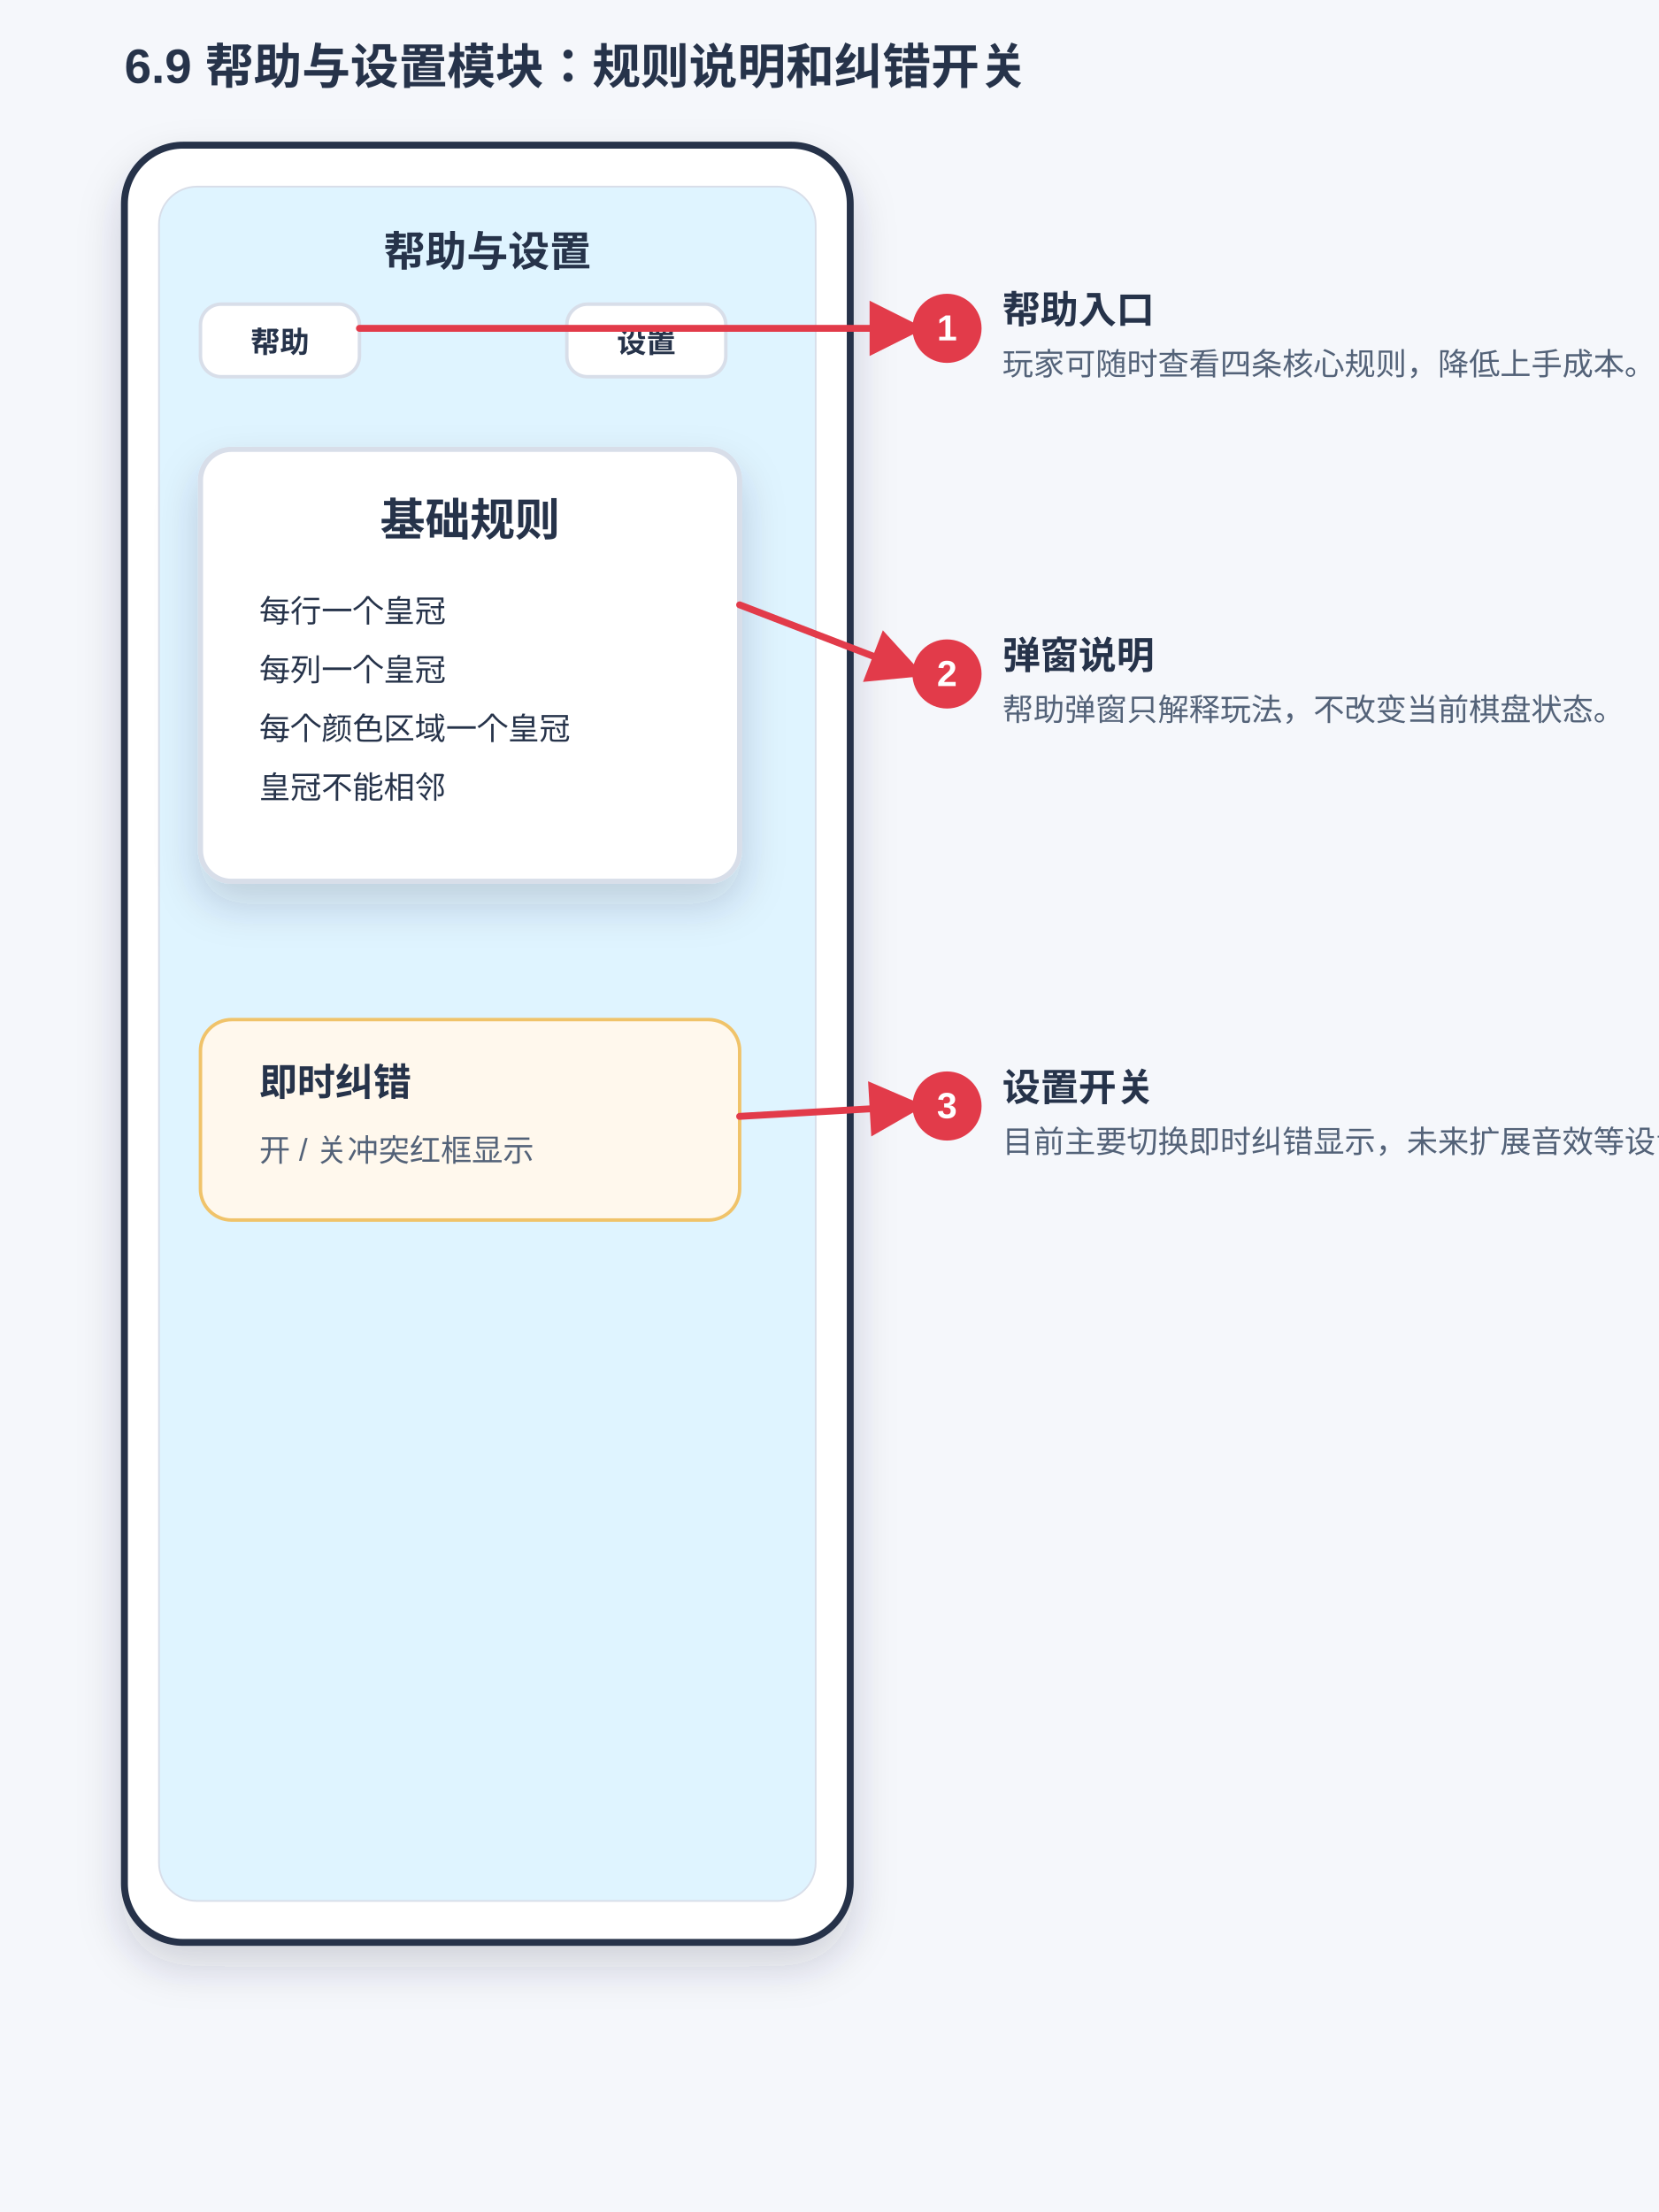
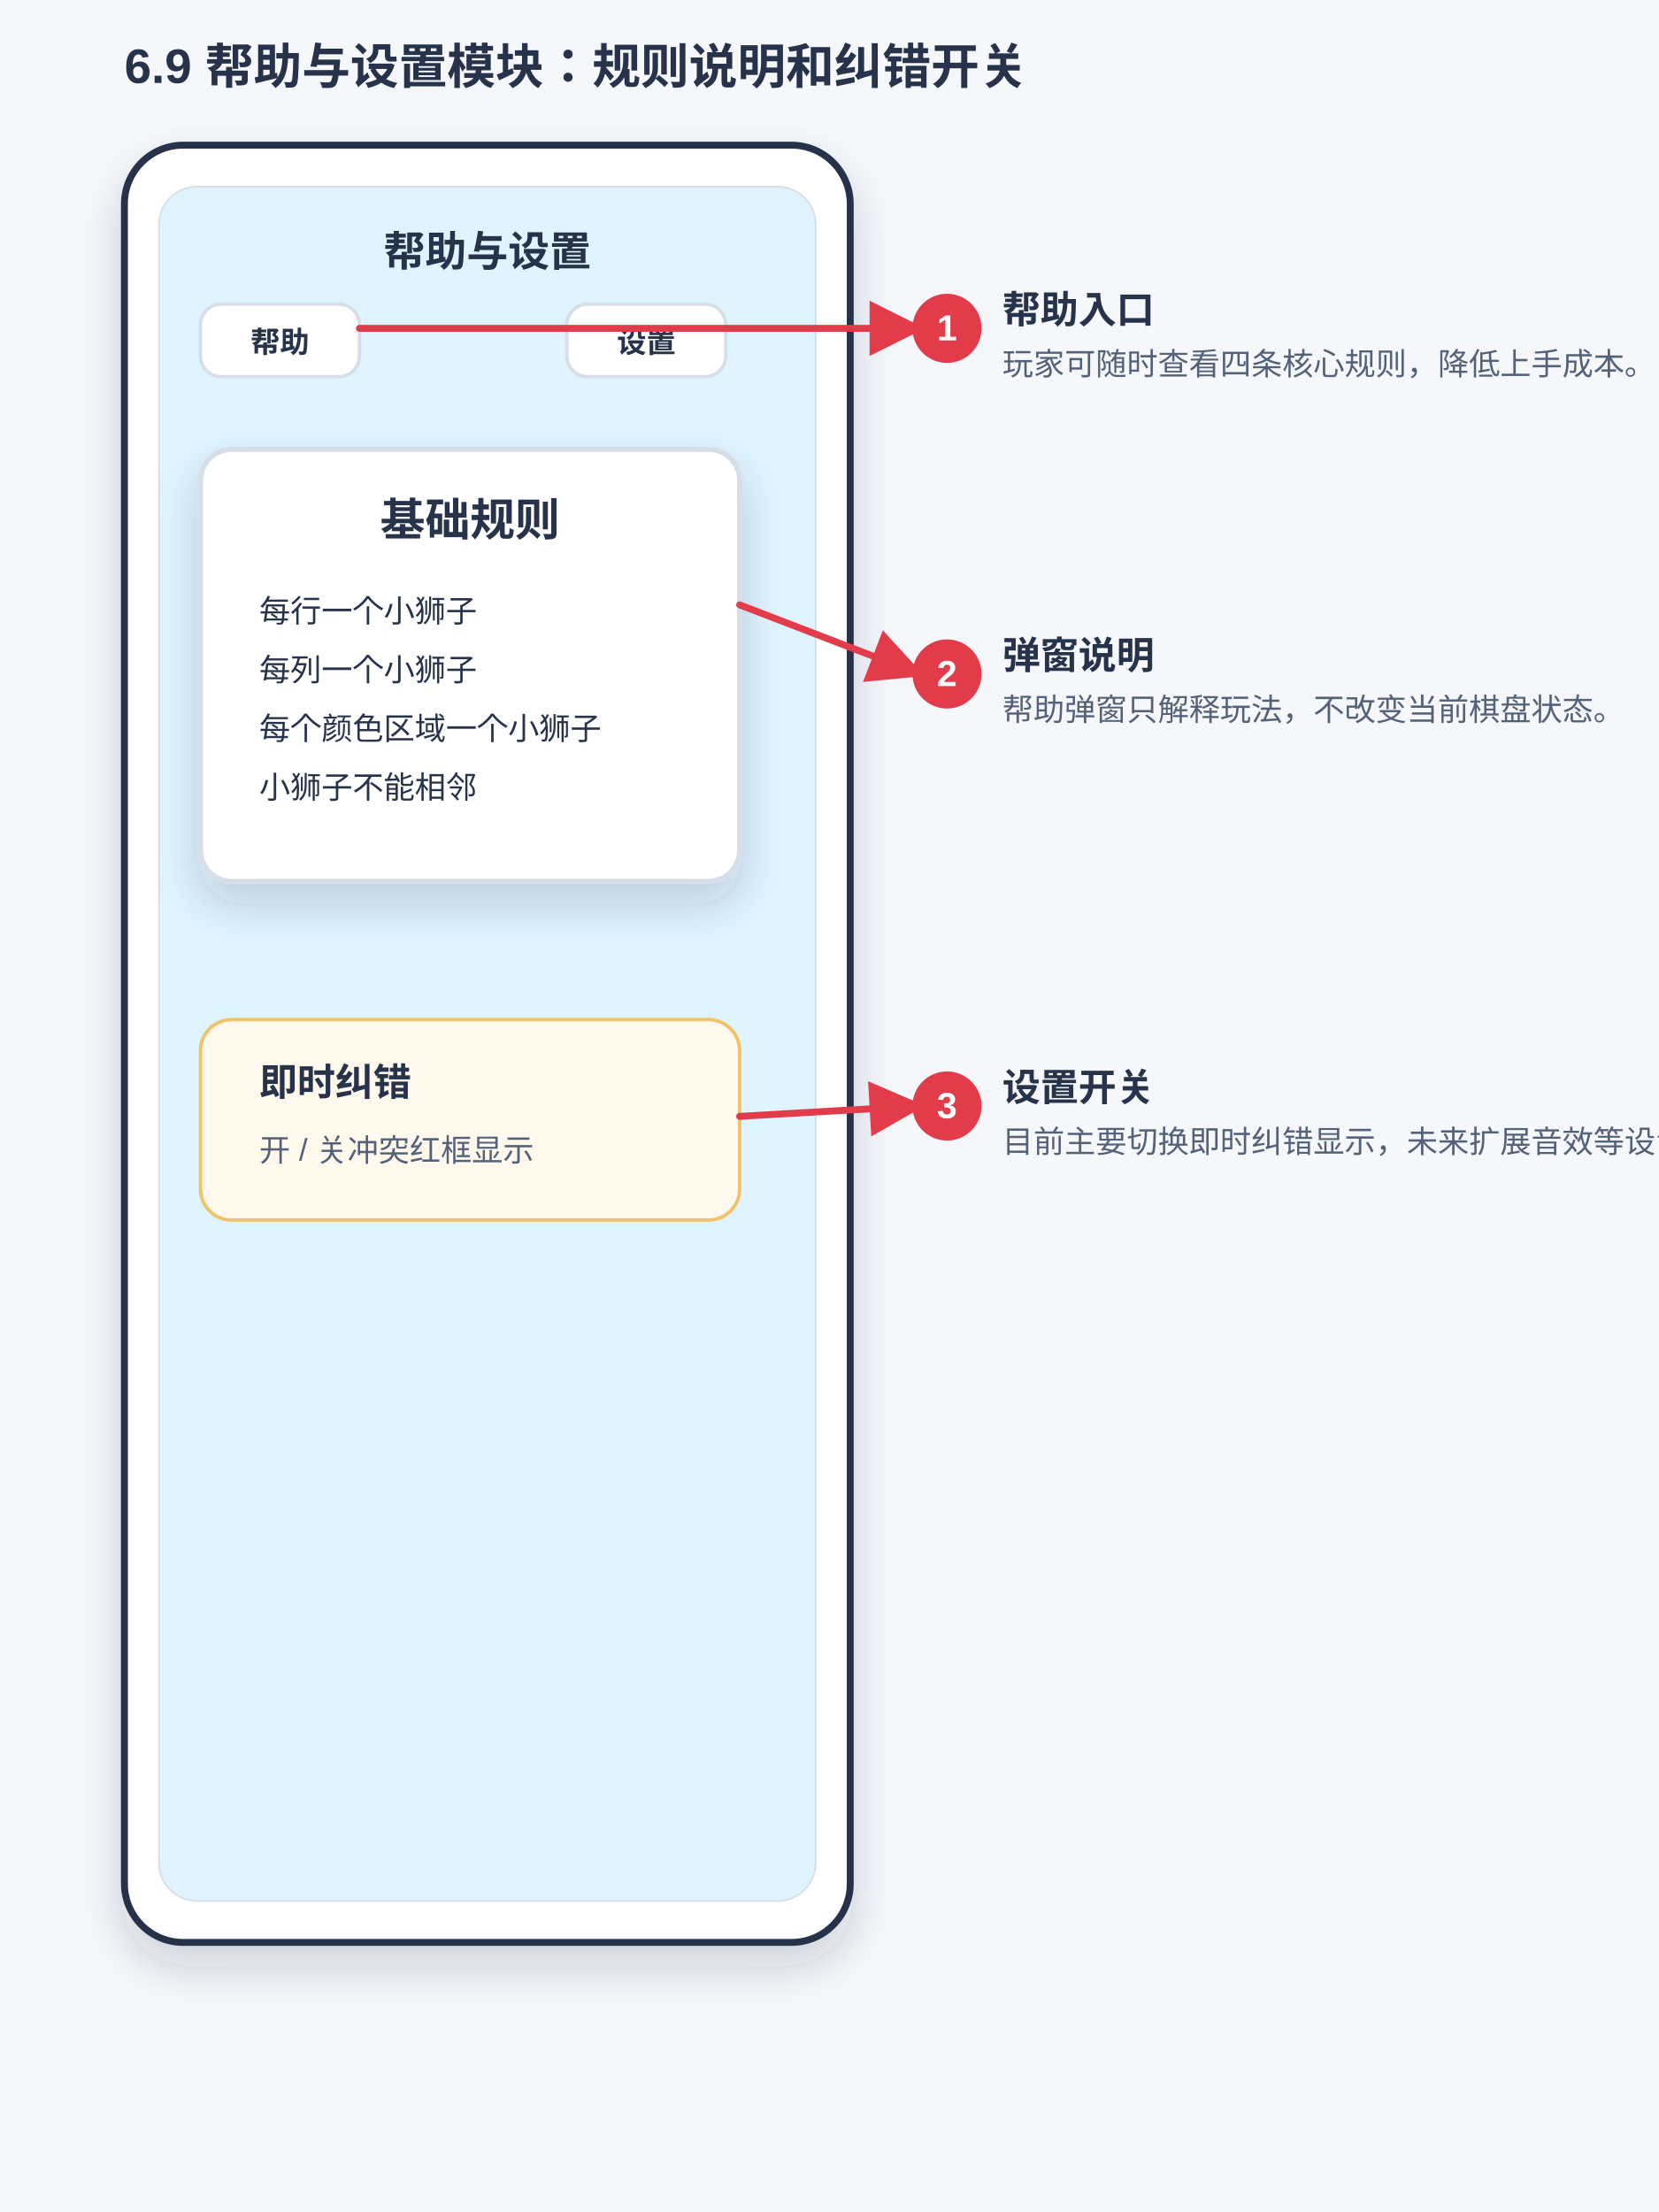
<svg xmlns="http://www.w3.org/2000/svg" width="960" height="1280" viewBox="0 0 960 1280">
  <defs>
    <marker id="arrow" viewBox="0 0 10 10" refX="9" refY="5" markerWidth="8" markerHeight="8" orient="auto-start-reverse">
      <path d="M 0 0 L 10 5 L 0 10 z" fill="#E23B4A" />
    </marker>
    <filter id="shadow" x="-20%" y="-20%" width="140%" height="140%">
      <feDropShadow dx="0" dy="12" stdDeviation="12" flood-color="#1d2b45" flood-opacity="0.18" />
    </filter>
  </defs>
  <rect width="960" height="1280" fill="#F5F7FB" />
  <text x="72" y="48" font-family="Arial, sans-serif" font-size="28" font-weight="700" fill="#26334A">6.9 帮助与设置模块：规则说明和纠错开关</text>
  <rect x="72" y="84" width="420" height="1040" rx="34" fill="#FFFFFF" stroke="#26334A" stroke-width="4" filter="url(#shadow)" />
  <rect x="92" y="108" width="380" height="992" rx="22" fill="#DFF4FF" stroke="#D8DEE9" stroke-width="1" />
  <text x="282.0" y="154" font-family="Arial, PingFang SC, sans-serif" font-size="24" font-weight="700" fill="#26334A" text-anchor="middle">帮助与设置</text>
  <rect x="116" y="176" width="92" height="42" rx="12" fill="#FFFFFF" stroke="#D8DEE9" stroke-width="2" />
  <text x="162.0" y="204" font-family="Arial, PingFang SC, sans-serif" font-size="17" font-weight="700" fill="#26334A" text-anchor="middle">帮助</text>
  <rect x="328" y="176" width="92" height="42" rx="12" fill="#FFFFFF" stroke="#D8DEE9" stroke-width="2" />
  <text x="374.0" y="204" font-family="Arial, PingFang SC, sans-serif" font-size="17" font-weight="700" fill="#26334A" text-anchor="middle">设置</text>
  <rect x="116" y="260" width="312" height="250" rx="18" fill="#FFFFFF" stroke="#D8DEE9" stroke-width="3" filter="url(#shadow)" />
  <text x="272" y="310" font-family="Arial, PingFang SC, sans-serif" font-size="26" font-weight="700" fill="#26334A" text-anchor="middle">基础规则</text>
-   <text x="150" y="360" font-family="Arial, PingFang SC, sans-serif" font-size="18" font-weight="400" fill="#26334A" text-anchor="start">每行一个皇冠</text>
-   <text x="150" y="394" font-family="Arial, PingFang SC, sans-serif" font-size="18" font-weight="400" fill="#26334A" text-anchor="start">每列一个皇冠</text>
-   <text x="150" y="428" font-family="Arial, PingFang SC, sans-serif" font-size="18" font-weight="400" fill="#26334A" text-anchor="start">每个颜色区域一个皇冠</text>
-   <text x="150" y="462" font-family="Arial, PingFang SC, sans-serif" font-size="18" font-weight="400" fill="#26334A" text-anchor="start">皇冠不能相邻</text>
+   <text x="150" y="360" font-family="Arial, PingFang SC, sans-serif" font-size="18" font-weight="400" fill="#26334A" text-anchor="start">每行一个小狮子</text>
+   <text x="150" y="394" font-family="Arial, PingFang SC, sans-serif" font-size="18" font-weight="400" fill="#26334A" text-anchor="start">每列一个小狮子</text>
+   <text x="150" y="428" font-family="Arial, PingFang SC, sans-serif" font-size="18" font-weight="400" fill="#26334A" text-anchor="start">每个颜色区域一个小狮子</text>
+   <text x="150" y="462" font-family="Arial, PingFang SC, sans-serif" font-size="18" font-weight="400" fill="#26334A" text-anchor="start">小狮子不能相邻</text>
  <rect x="116" y="590" width="312" height="116" rx="18" fill="#FFF8ED" stroke="#F0C36A" stroke-width="2" />
  <text x="150" y="634" font-family="Arial, PingFang SC, sans-serif" font-size="22" font-weight="700" fill="#26334A" text-anchor="start">即时纠错</text>
  <text x="150" y="672" font-family="Arial, PingFang SC, sans-serif" font-size="18" font-weight="400" fill="#536278" text-anchor="start">开 / 关冲突红框显示</text>
  <circle cx="548" cy="190" r="20" fill="#E23B4A" />
  <text x="548" y="197" font-family="Arial, PingFang SC, sans-serif" font-size="21" font-weight="700" fill="#fff" text-anchor="middle">1</text>
  <text x="580" y="187" font-family="Arial, PingFang SC, sans-serif" font-size="22" font-weight="700" fill="#26334A" text-anchor="start">帮助入口</text>
  <text x="580" y="217" font-family="Arial, PingFang SC, sans-serif" font-size="18" font-weight="400" fill="#536278" text-anchor="start">玩家可随时查看四条核心规则，降低上手成本。</text>
  <line x1="208" y1="190" x2="532" y2="190" stroke="#E23B4A" stroke-width="4" stroke-linecap="round" marker-end="url(#arrow)" />
  <circle cx="548" cy="390" r="20" fill="#E23B4A" />
  <text x="548" y="397" font-family="Arial, PingFang SC, sans-serif" font-size="21" font-weight="700" fill="#fff" text-anchor="middle">2</text>
  <text x="580" y="387" font-family="Arial, PingFang SC, sans-serif" font-size="22" font-weight="700" fill="#26334A" text-anchor="start">弹窗说明</text>
  <text x="580" y="417" font-family="Arial, PingFang SC, sans-serif" font-size="18" font-weight="400" fill="#536278" text-anchor="start">帮助弹窗只解释玩法，不改变当前棋盘状态。</text>
  <line x1="428" y1="350" x2="532" y2="390" stroke="#E23B4A" stroke-width="4" stroke-linecap="round" marker-end="url(#arrow)" />
  <circle cx="548" cy="640" r="20" fill="#E23B4A" />
  <text x="548" y="647" font-family="Arial, PingFang SC, sans-serif" font-size="21" font-weight="700" fill="#fff" text-anchor="middle">3</text>
  <text x="580" y="637" font-family="Arial, PingFang SC, sans-serif" font-size="22" font-weight="700" fill="#26334A" text-anchor="start">设置开关</text>
  <text x="580" y="667" font-family="Arial, PingFang SC, sans-serif" font-size="18" font-weight="400" fill="#536278" text-anchor="start">目前主要切换即时纠错显示，未来扩展音效等设置。</text>
  <line x1="428" y1="646" x2="532" y2="640" stroke="#E23B4A" stroke-width="4" stroke-linecap="round" marker-end="url(#arrow)" />
</svg>
